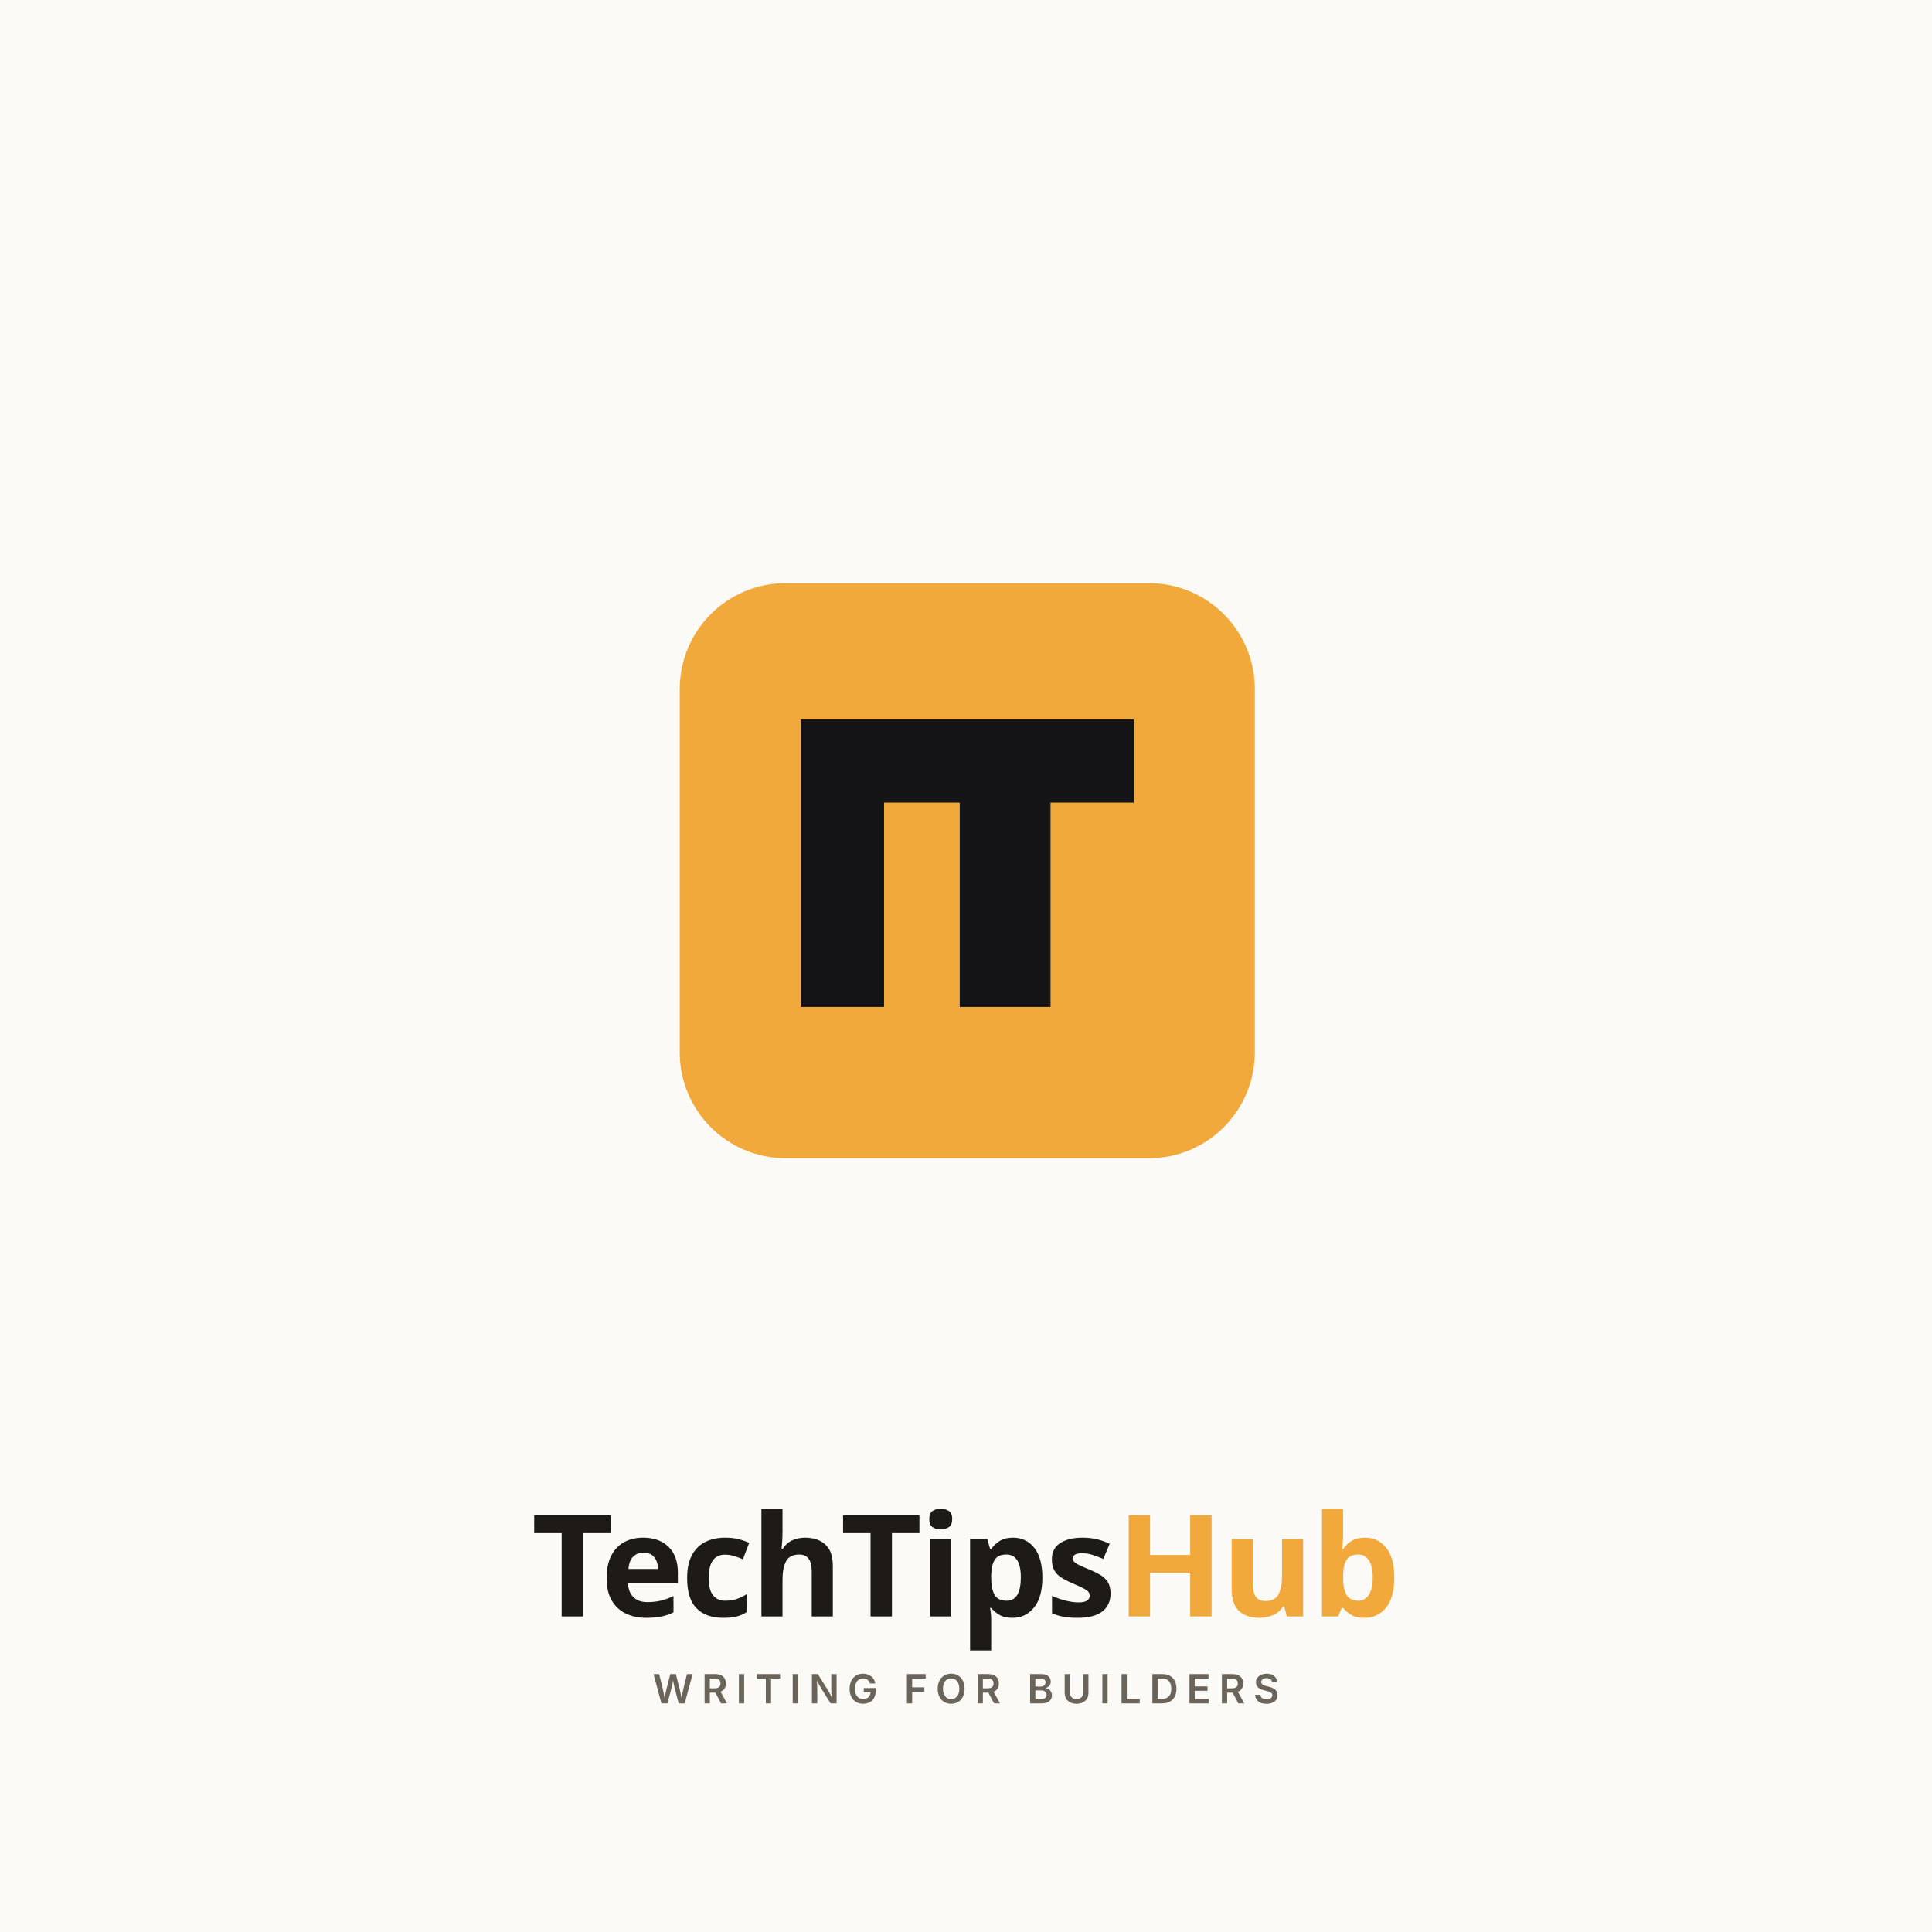
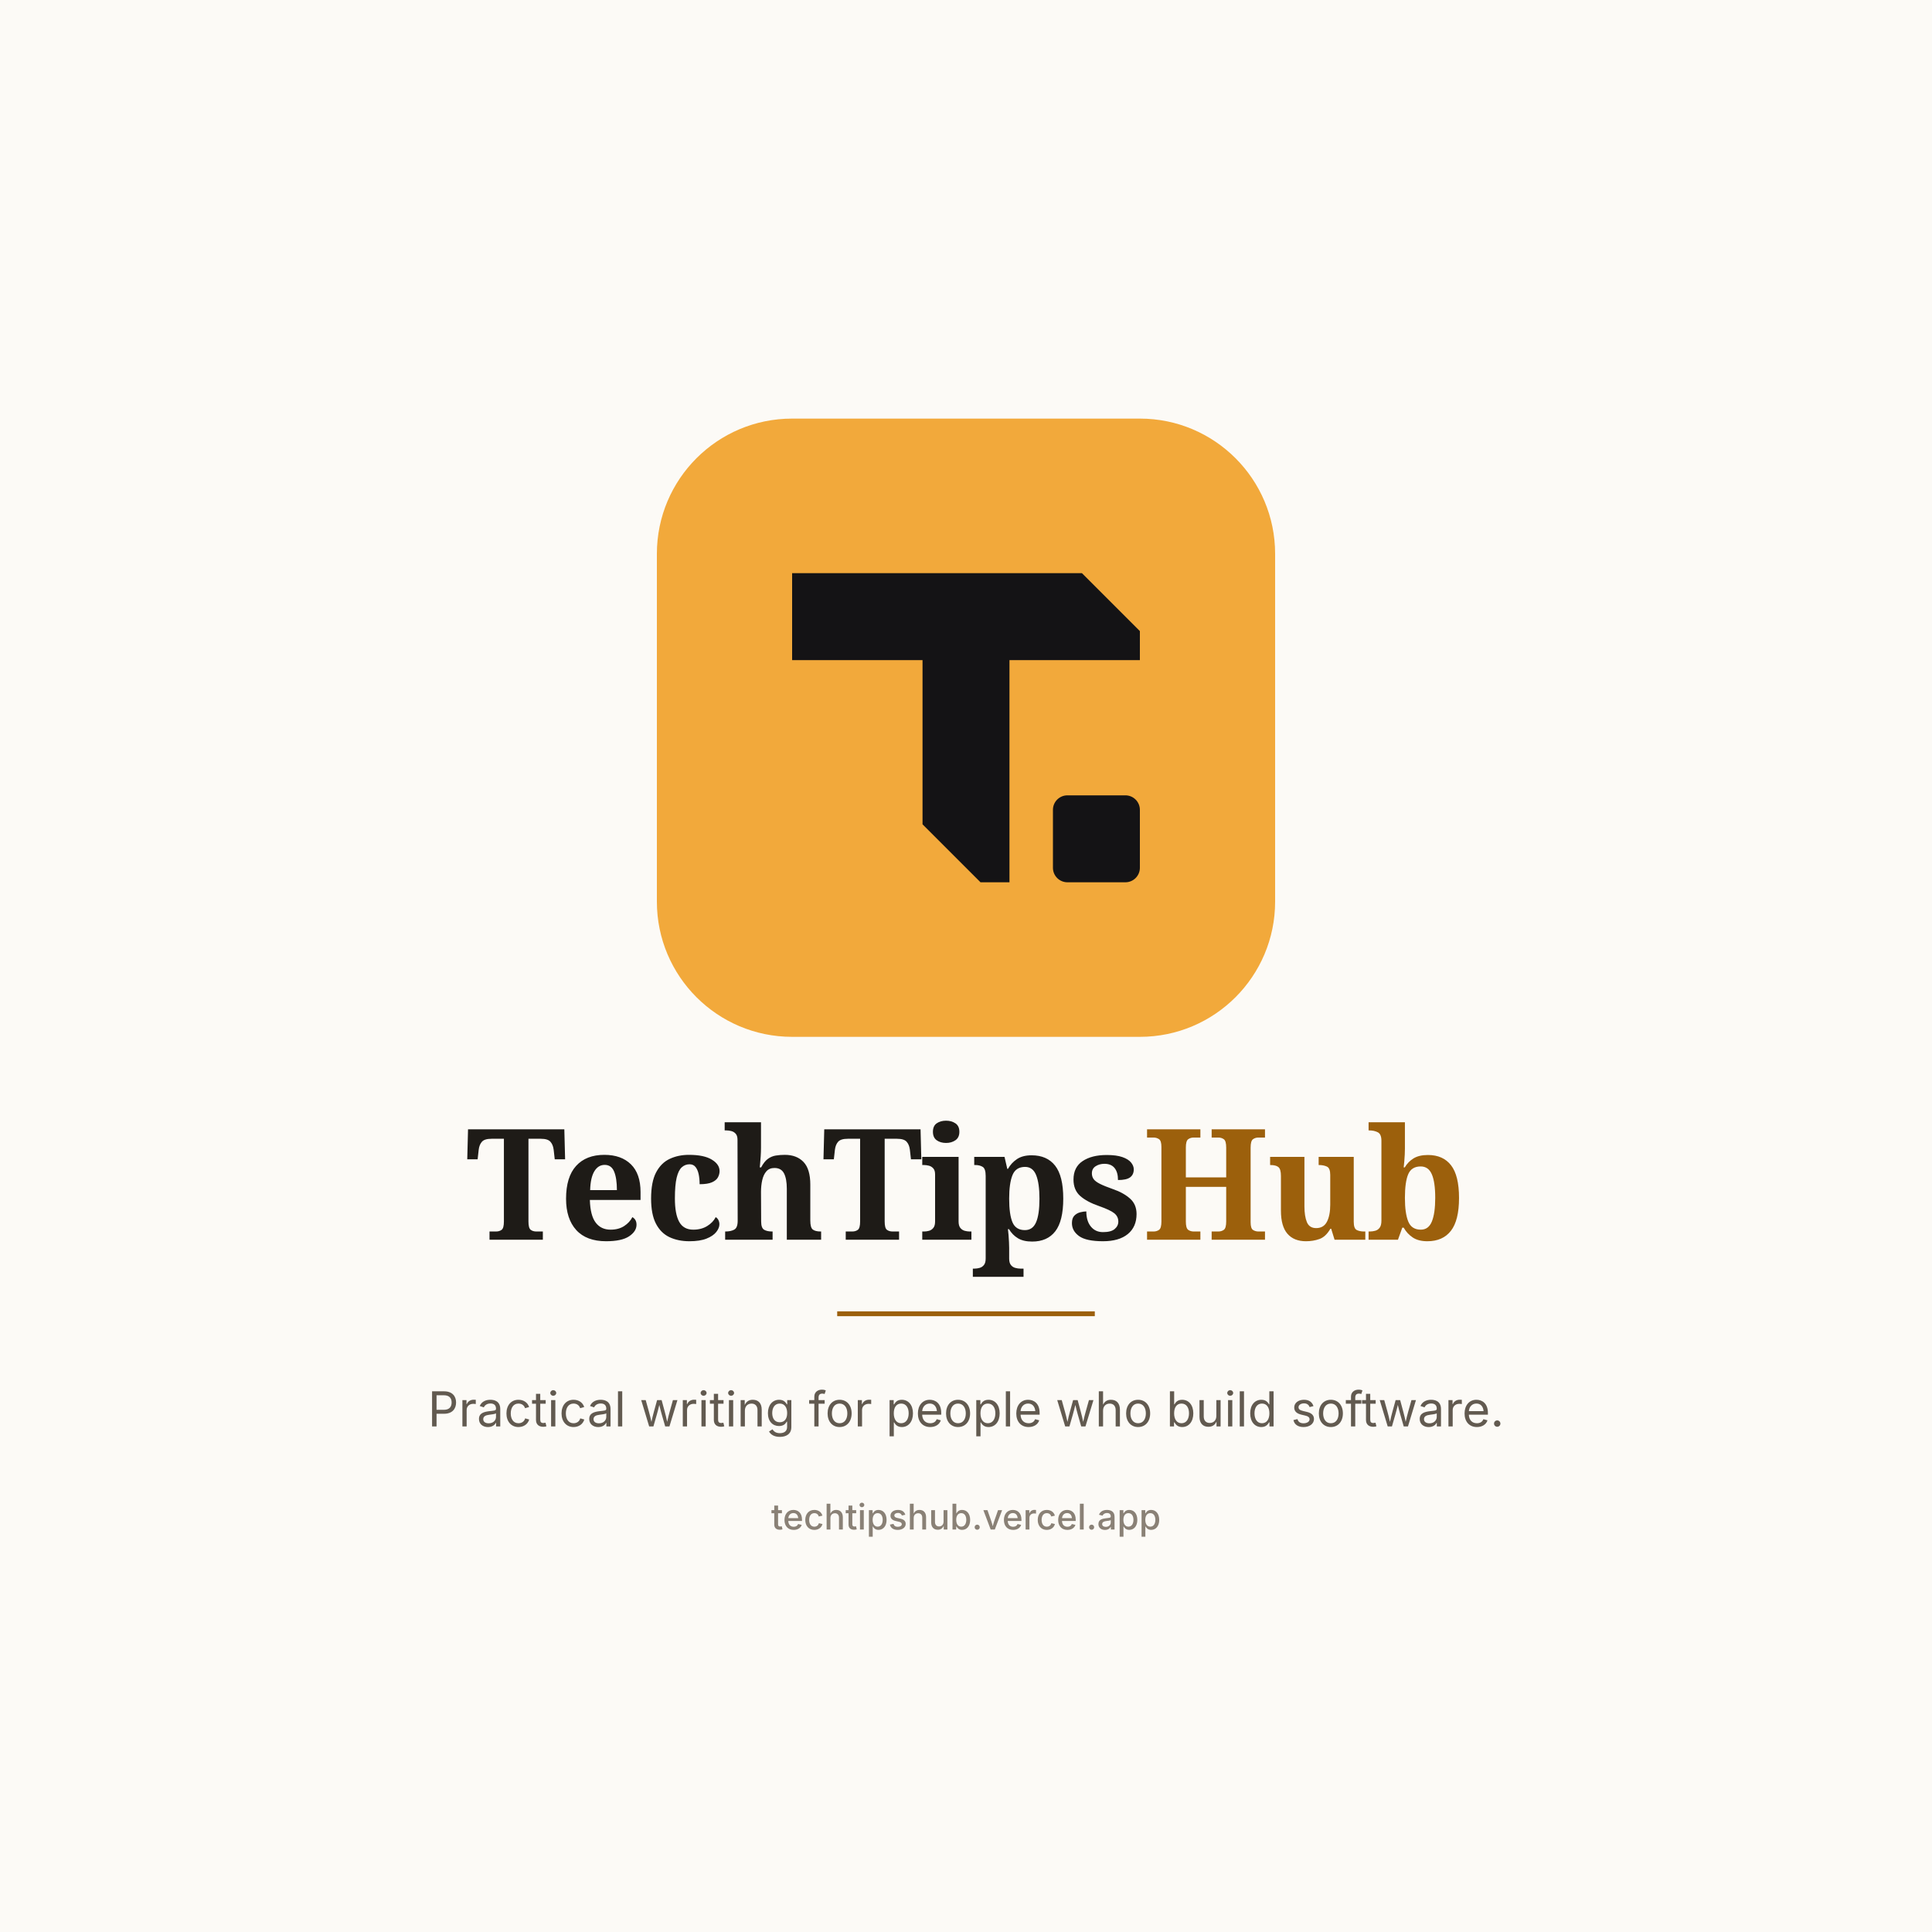
<svg xmlns="http://www.w3.org/2000/svg" viewBox="0 0 1200 1200" width="1200" height="1200">
  <rect width="1200" height="1200" fill="#FCFAF6" />
-   <g transform="translate(300 240) scale(4.7)">
-     <rect x="26" y="26" width="76" height="76" rx="14" fill="#F2A93B" />
-     <path d="M42 44h44v11H75v27H63V55H53v27H42V55z" fill="#141315" />
+   <g transform="translate(408 260) scale(3)">
+     <rect width="128" height="128" rx="28" fill="#F2A93B" />
+     <path d="M28 32H88L100 44V50H73V96H67L55 84V50H28V32Z" fill="#141315" />
+     <rect x="82" y="78" width="18" height="18" rx="3" fill="#141315" />
  </g>
-   <text x="600" y="1004" text-anchor="middle" font-family="Fraunces" font-weight="700" font-size="88" letter-spacing="-2" fill="#1E1B17">TechTips<tspan fill="#F2A93B">Hub</tspan>
+   <text x="600" y="770" text-anchor="middle" font-family="Fraunces, Georgia, serif" font-weight="700" font-size="96" letter-spacing="-2" fill="#1E1B17">TechTips<tspan fill="#9C600C">Hub</tspan>
  </text>
-   <text x="600" y="1058" text-anchor="middle" font-family="Archivo, Inter, system-ui, sans-serif" font-weight="600" font-size="25" letter-spacing="5" fill="#6B645B">WRITING FOR BUILDERS</text>
+   <line x1="520" y1="816" x2="680" y2="816" stroke="#9C600C" stroke-width="3" />
+   <text x="600" y="886" text-anchor="middle" font-family="Inter, system-ui, sans-serif" font-weight="400" font-size="30" fill="#625A50">Practical writing for people who build software.</text>
+   <text x="600" y="950" text-anchor="middle" font-family="Inter, system-ui, sans-serif" font-weight="500" font-size="22" fill="#8A8176">techtipshub.vercel.app</text>
</svg>
